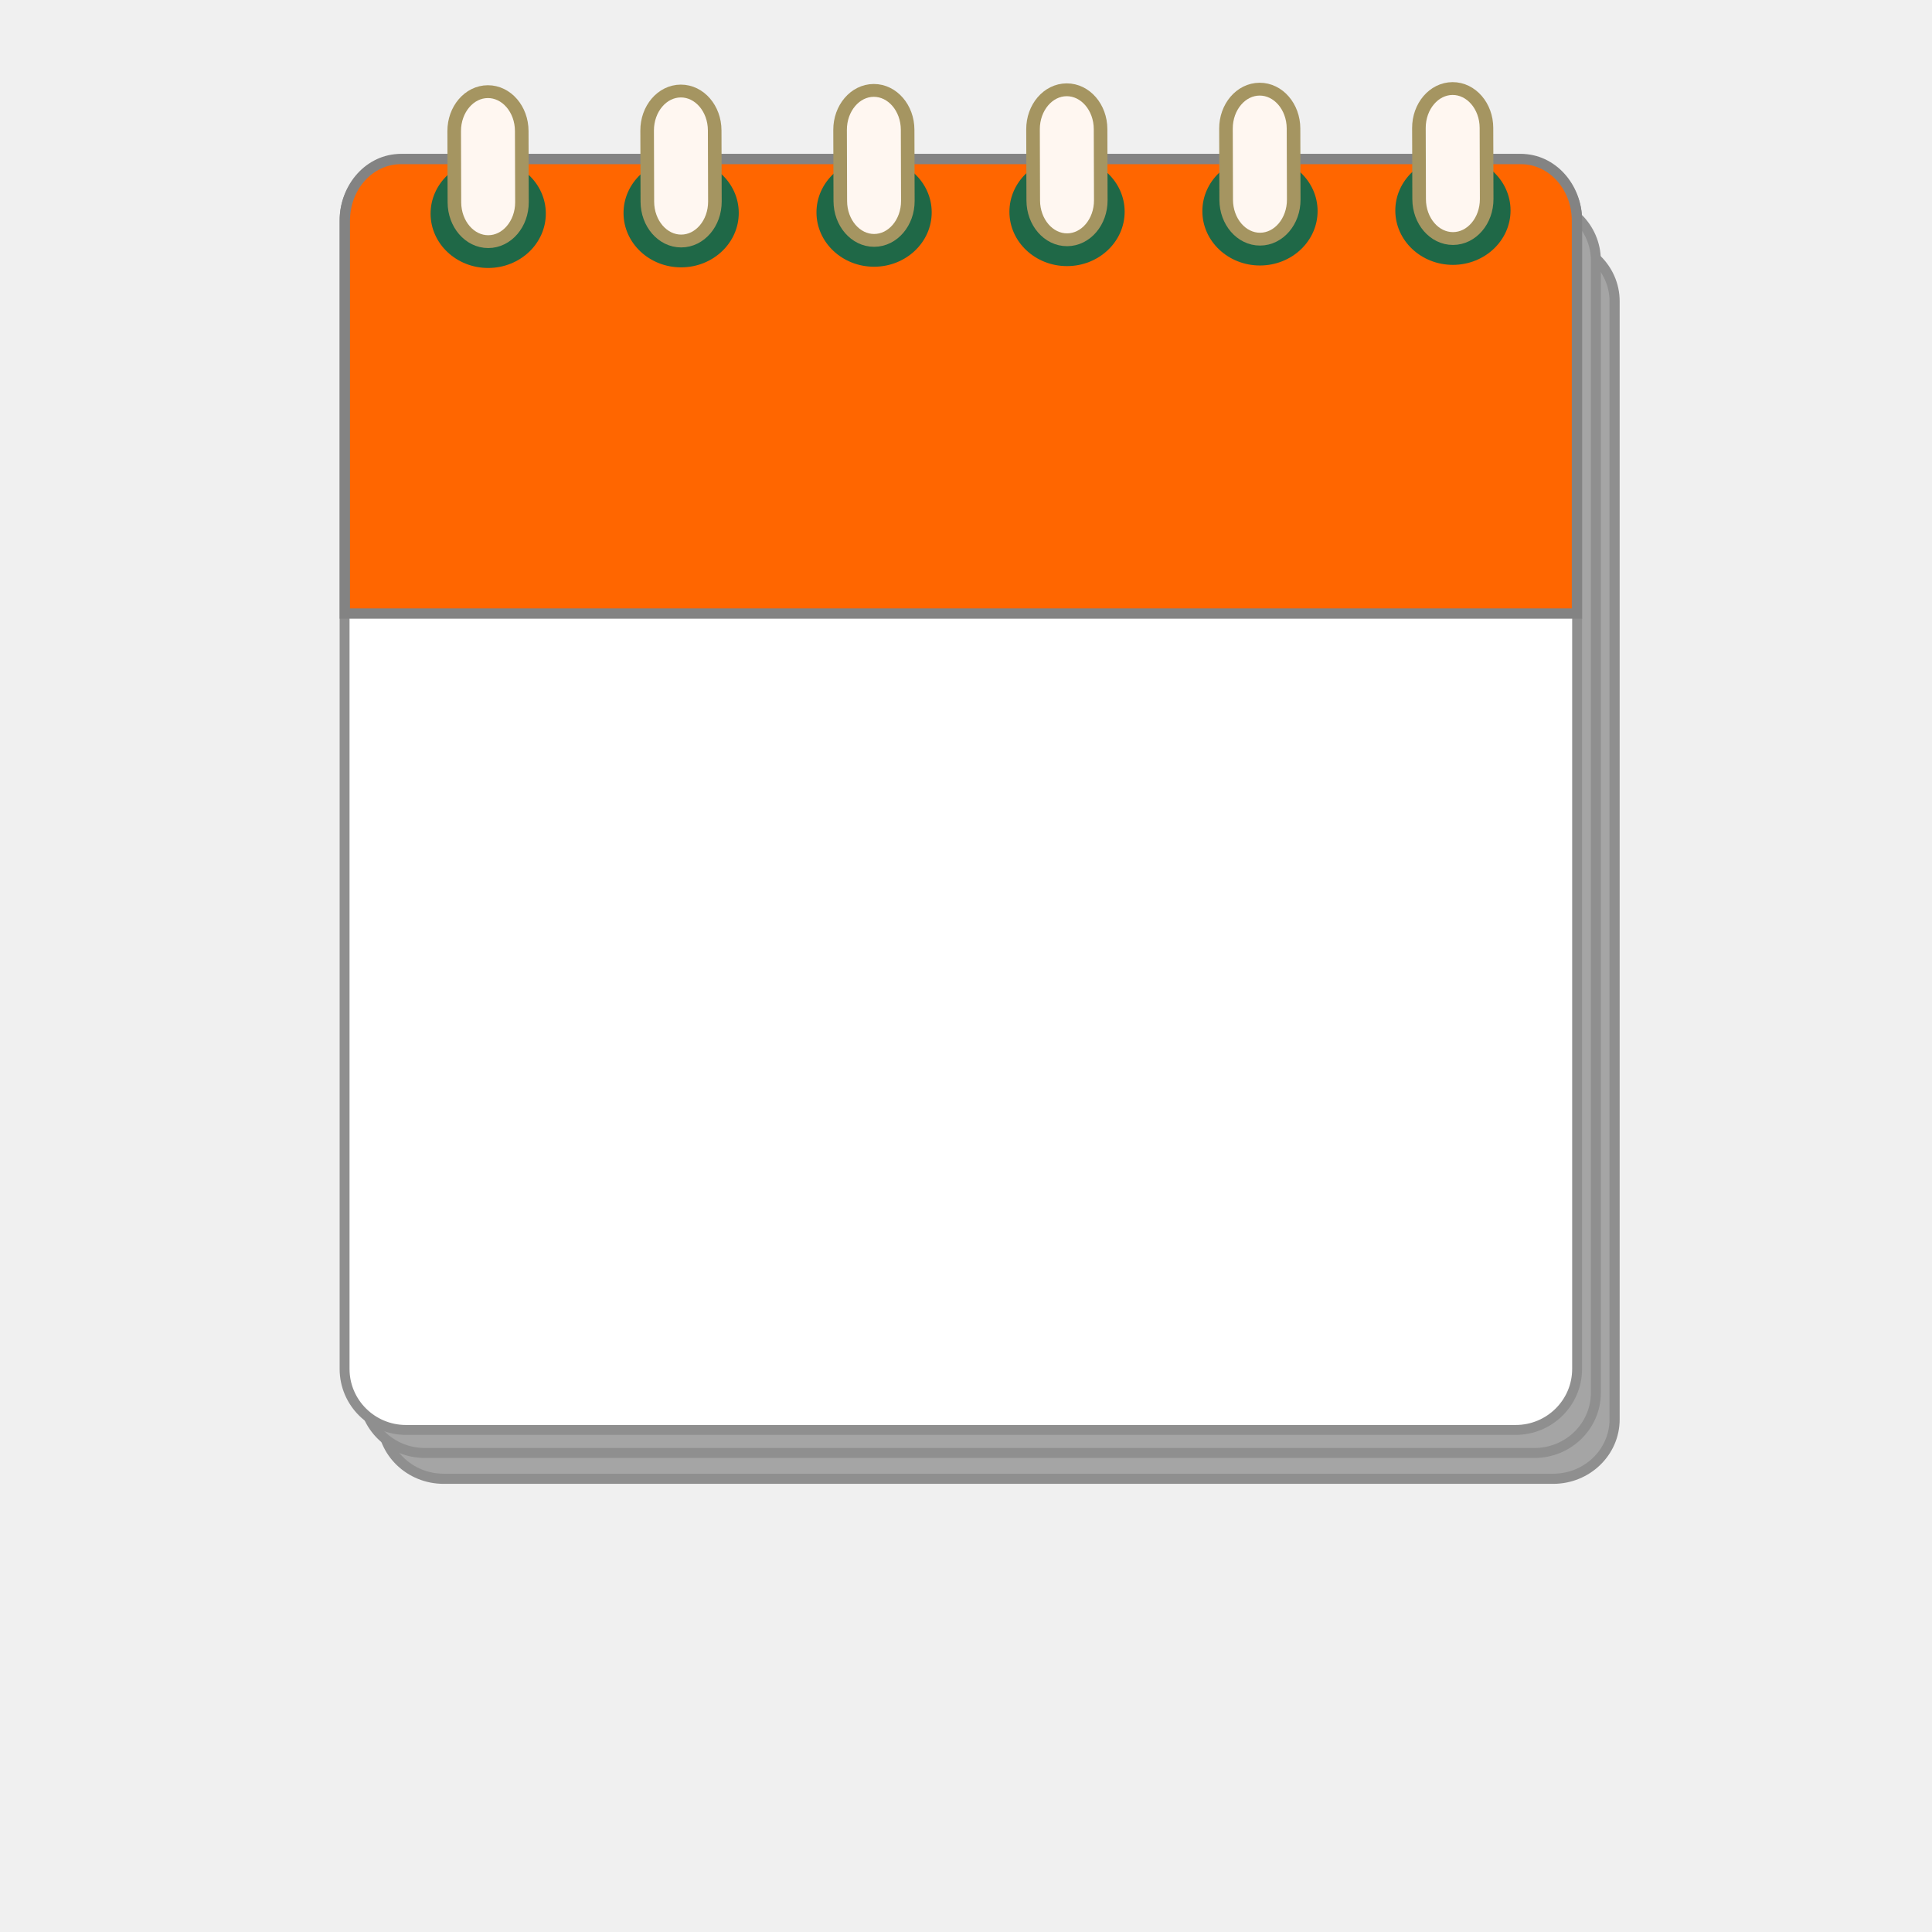
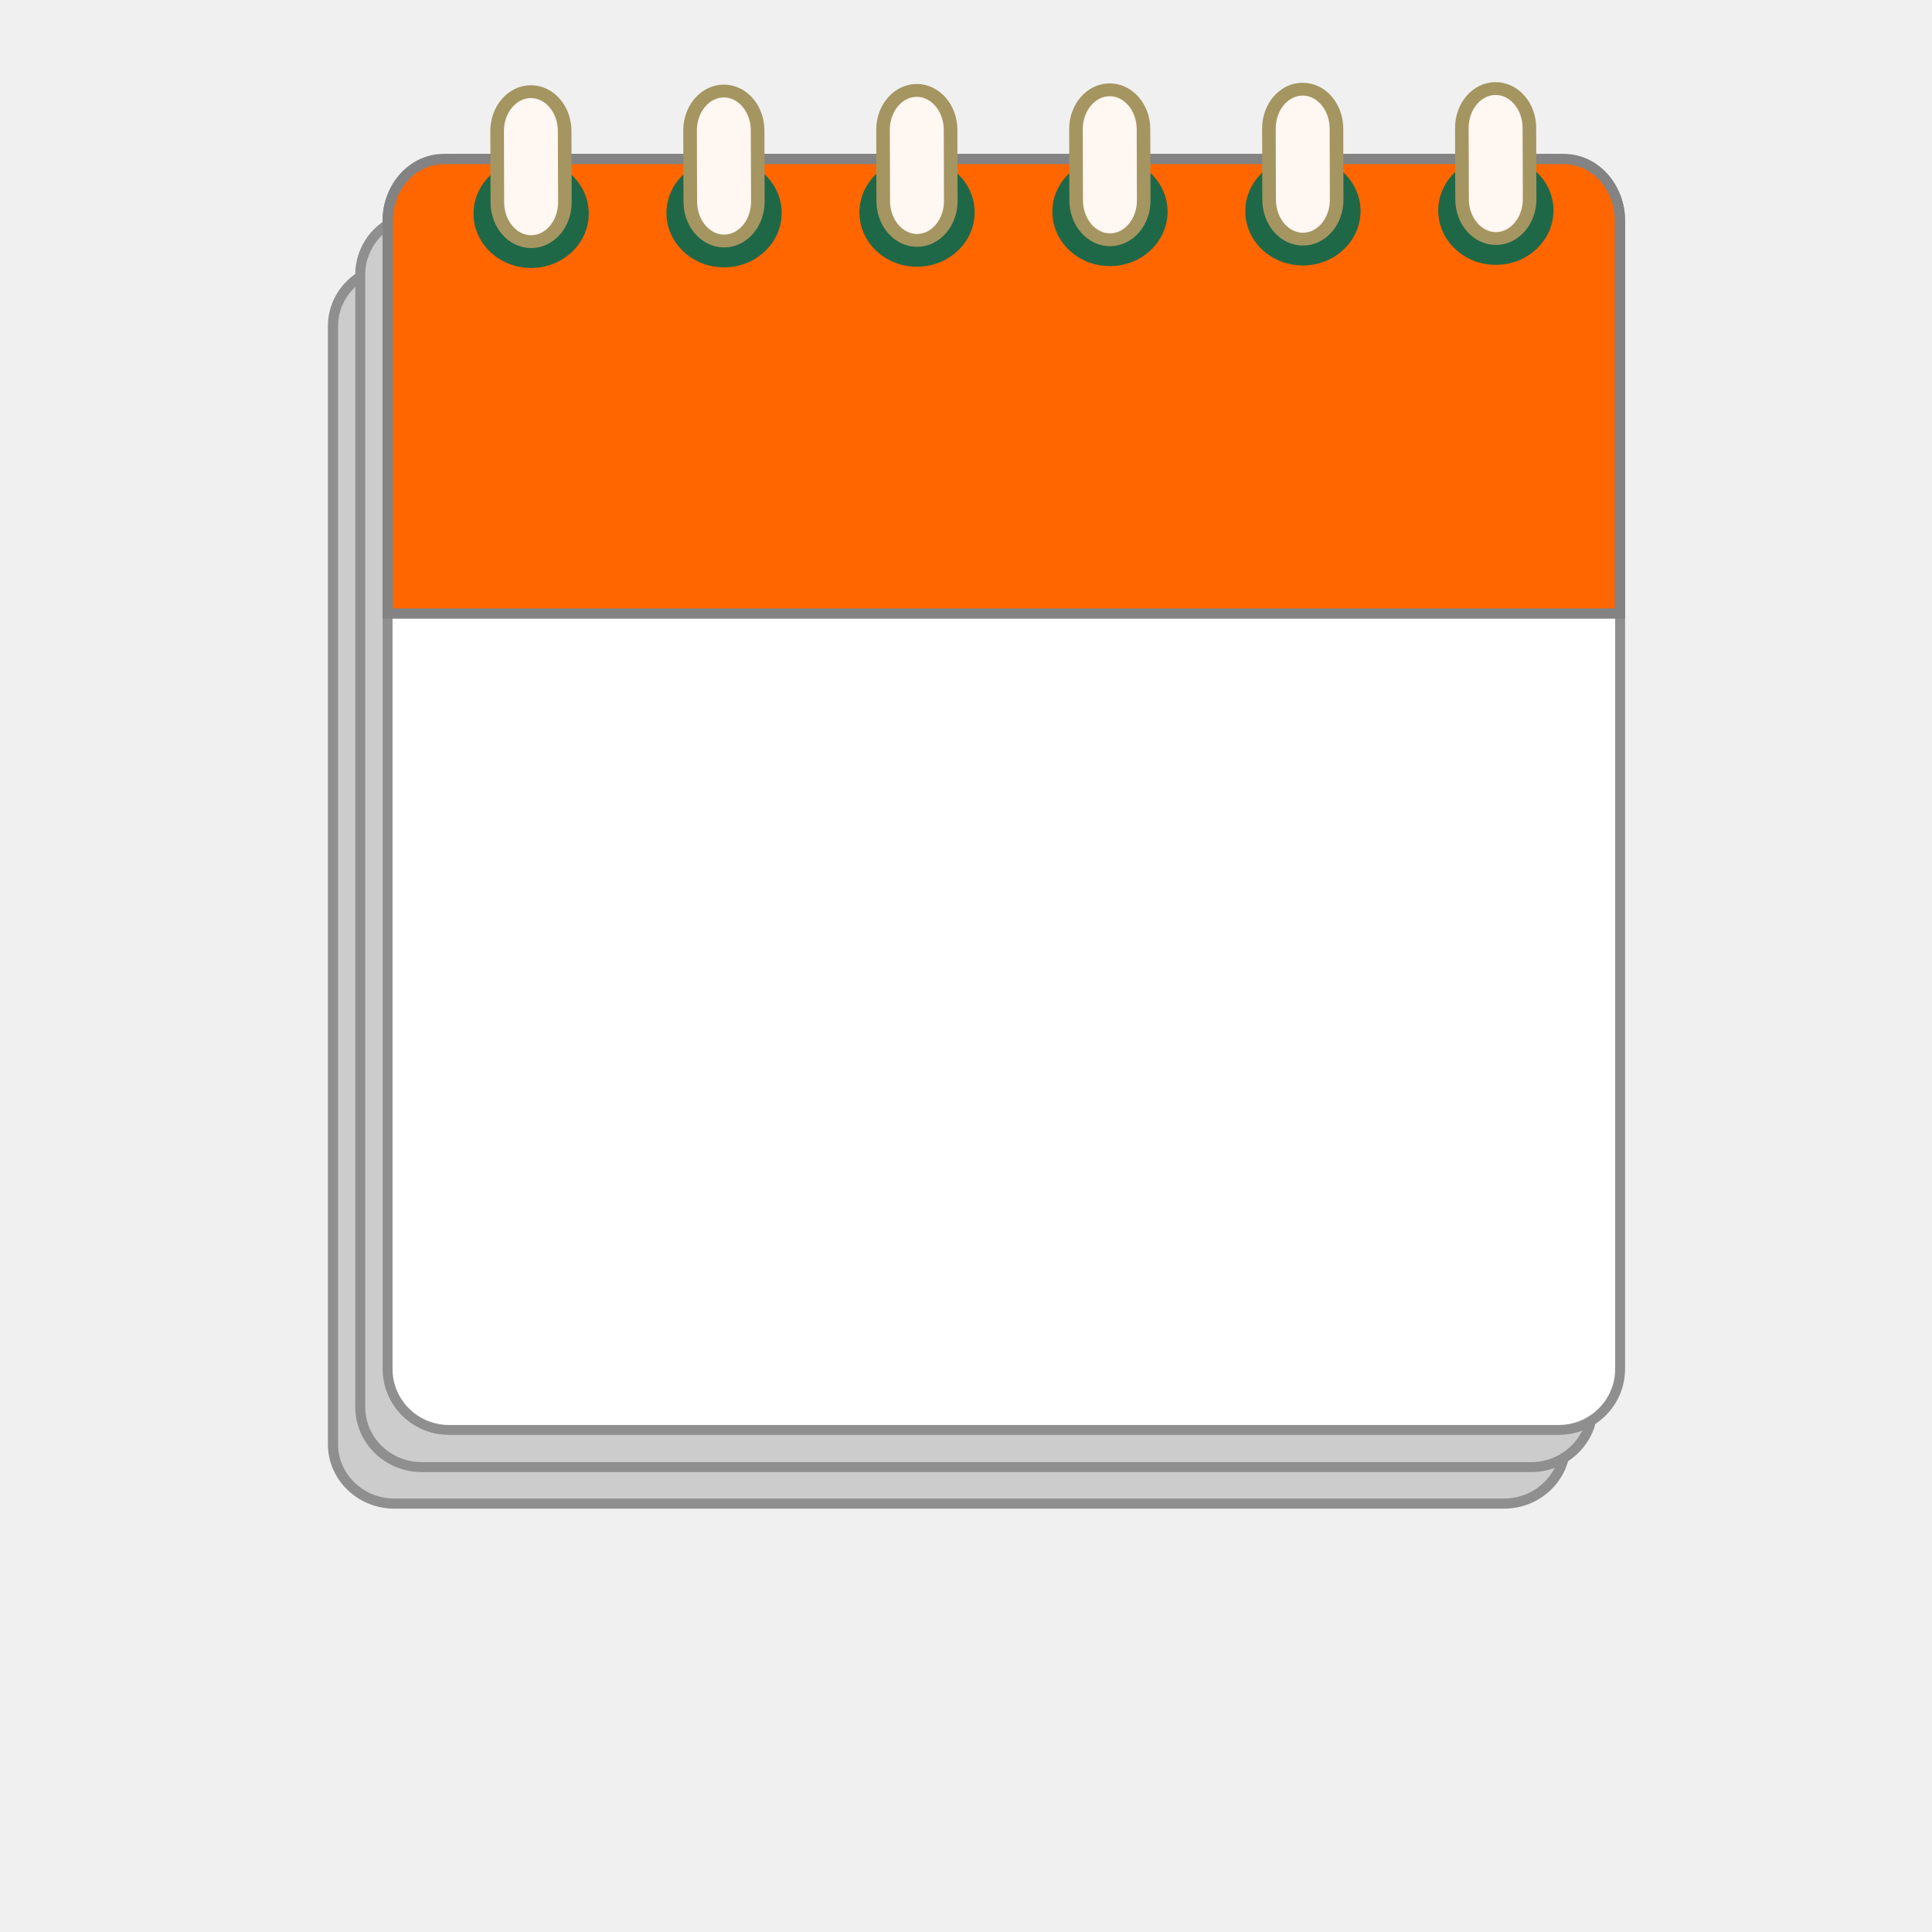
<svg xmlns="http://www.w3.org/2000/svg" width="90" height="90" viewBox="0 0 23.812 23.812" version="1.1" id="svg2787">
  <defs id="defs2784">
    <mask maskUnits="userSpaceOnUse" id="mask10222">
      <circle style="fill:#ffffff;fill-opacity:1;fill-rule:evenodd;stroke-width:0.224" id="circle10224" cx="13.229" cy="14.817" r="11" />
    </mask>
  </defs>
  <g id="layer1">
-     <rect style="fill:#a5a5a5;fill-opacity:1;stroke:#8f8f8f;stroke-width:0.125;stroke-linecap:square;stroke-miterlimit:8;stroke-dasharray:none;stroke-opacity:1;paint-order:fill markers stroke;stop-color:#000000" id="rect10449" width="15.189" height="15.245" x="4.711" y="2.981" rx="0.757" ry="0.732" />
-     <rect style="fill:#a5a5a5;fill-opacity:1;stroke:#8f8f8f;stroke-width:0.123;stroke-linecap:square;stroke-miterlimit:8;stroke-dasharray:none;stroke-opacity:1;paint-order:fill markers stroke;stop-color:#000000" id="rect10449-7" width="15.19" height="15.439" x="4.479" y="-17.908" rx="0.757" ry="0.741" transform="scale(1,-1)" />
-     <rect style="fill:#ffffff;fill-opacity:1;stroke:#8f8f8f;stroke-width:0.122;stroke-linecap:square;stroke-miterlimit:8;stroke-dasharray:none;stroke-opacity:1;paint-order:fill markers stroke;stop-color:#000000" id="rect10449-7-0" width="15.191" height="15.666" x="4.247" y="-17.624" rx="0.757" ry="0.752" transform="scale(1,-1)" />
-     <path id="rect10449-7-0-1" style="fill:#ff6600;fill-opacity:1;stroke:#838383;stroke-width:0.127;stroke-linecap:square;stroke-miterlimit:8;stroke-dasharray:none;stroke-opacity:1;paint-order:fill markers stroke;stop-color:#000000" d="m 4.941,1.96 c -0.383,0 -0.691,0.339 -0.691,0.761 V 7.562 H 19.436 V 2.721 c 0,-0.421 -0.308,-0.761 -0.691,-0.761 z" />
-     <g id="g10343" transform="matrix(0.7595116,0,0,0.778906,2.147172,-1.216439)">
+     <rect style="fill:#cccccc;fill-opacity:1;stroke:#8f8f8f;stroke-width:0.125;stroke-linecap:square;stroke-miterlimit:8;stroke-dasharray:none;stroke-opacity:1;paint-order:fill markers stroke;stop-color:#000000" id="rect10449" width="15.189" height="15.245" x="4.104" y="3.287" rx="0.757" ry="0.732" />
+     <rect style="fill:#cccccc;fill-opacity:1;stroke:#8f8f8f;stroke-width:0.123;stroke-linecap:square;stroke-miterlimit:8;stroke-dasharray:none;stroke-opacity:1;paint-order:fill markers stroke;stop-color:#000000" id="rect10449-7" width="15.19" height="15.439" x="4.44" y="-18.082" rx="0.757" ry="0.741" transform="scale(1,-1)" />
+     <rect style="fill:#ffffff;fill-opacity:1;stroke:#8f8f8f;stroke-width:0.122;stroke-linecap:square;stroke-miterlimit:8;stroke-dasharray:none;stroke-opacity:1;paint-order:fill markers stroke;stop-color:#000000" id="rect10449-7-0" width="15.191" height="15.666" x="4.777" y="-17.624" rx="0.757" ry="0.752" transform="scale(1,-1)" />
+     <path id="rect10449-7-0-1" style="fill:#ff6600;fill-opacity:1;stroke:#838383;stroke-width:0.127;stroke-linecap:square;stroke-miterlimit:8;stroke-dasharray:none;stroke-opacity:1;paint-order:fill markers stroke;stop-color:#000000" d="m 5.47,1.96 c -0.383,0 -0.691,0.339 -0.691,0.761 V 7.562 H 19.965 V 2.721 c 0,-0.421 -0.308,-0.761 -0.691,-0.761 z" />
+     <g id="g10343" transform="matrix(0.7595116,0,0,0.778906,2.676338,-1.216439)">
      <g id="g45070" transform="matrix(0.00175636,0.5593553,-0.6079074,0.00190881,30.3903,1.470333)" style="stroke-width:1.37">
        <circle style="fill:#1f6847;fill-opacity:1;fill-rule:evenodd;stroke-width:0.45" id="path39952" cx="6.064" cy="15.875" r="1.538" />
        <rect style="fill:#fff7f1;fill-opacity:1;fill-rule:evenodd;stroke:#a59561;stroke-width:0.363;stroke-dasharray:none;stroke-opacity:1" id="rect36147" width="4.243" height="1.803" x="2.614" y="14.973" rx="1.115" ry="0.929" />
      </g>
      <g id="g45070-3" transform="matrix(0.00175636,0.5593553,-0.6079074,0.00190881,27.25927,1.480164)" style="stroke-width:1.37">
        <circle style="fill:#1f6847;fill-opacity:1;fill-rule:evenodd;stroke-width:0.45" id="path39952-3" cx="6.064" cy="15.875" r="1.538" />
        <rect style="fill:#fff7f1;fill-opacity:1;fill-rule:evenodd;stroke:#a59561;stroke-width:0.363;stroke-dasharray:none;stroke-opacity:1" id="rect36147-1" width="4.243" height="1.803" x="2.614" y="14.973" rx="1.115" ry="0.929" />
      </g>
      <g id="g45070-4" transform="matrix(0.00175636,0.5593553,-0.6079074,0.00190881,24.12825,1.489996)" style="stroke-width:1.37">
        <circle style="fill:#1f6847;fill-opacity:1;fill-rule:evenodd;stroke-width:0.45" id="path39952-6" cx="6.064" cy="15.875" r="1.538" />
        <rect style="fill:#fff7f1;fill-opacity:1;fill-rule:evenodd;stroke:#a59561;stroke-width:0.363;stroke-dasharray:none;stroke-opacity:1" id="rect36147-18" width="4.243" height="1.803" x="2.614" y="14.973" rx="1.115" ry="0.929" />
      </g>
      <g id="g45070-0" transform="matrix(0.00175636,0.5593553,-0.6079074,0.00190881,20.99722,1.499827)" style="stroke-width:1.37">
        <circle style="fill:#1f6847;fill-opacity:1;fill-rule:evenodd;stroke-width:0.45" id="path39952-32" cx="6.064" cy="15.875" r="1.538" />
        <rect style="fill:#fff7f1;fill-opacity:1;fill-rule:evenodd;stroke:#a59561;stroke-width:0.363;stroke-dasharray:none;stroke-opacity:1" id="rect36147-6" width="4.243" height="1.803" x="2.614" y="14.973" rx="1.115" ry="0.929" />
      </g>
      <g id="g45070-8" transform="matrix(0.00175636,0.5593553,-0.6079074,0.00190881,17.8662,1.509659)" style="stroke-width:1.37">
        <circle style="fill:#1f6847;fill-opacity:1;fill-rule:evenodd;stroke-width:0.45" id="path39952-65" cx="6.064" cy="15.875" r="1.538" />
        <rect style="fill:#fff7f1;fill-opacity:1;fill-rule:evenodd;stroke:#a59561;stroke-width:0.363;stroke-dasharray:none;stroke-opacity:1" id="rect36147-8" width="4.243" height="1.803" x="2.614" y="14.973" rx="1.115" ry="0.929" />
      </g>
      <g id="g45070-2" transform="matrix(0.00175636,0.5593553,-0.6079074,0.00190881,14.73517,1.519489)" style="stroke-width:1.37">
        <circle style="fill:#1f6847;fill-opacity:1;fill-rule:evenodd;stroke-width:0.45" id="path39952-8" cx="6.064" cy="15.875" r="1.538" />
        <rect style="fill:#fff7f1;fill-opacity:1;fill-rule:evenodd;stroke:#a59561;stroke-width:0.363;stroke-dasharray:none;stroke-opacity:1" id="rect36147-9" width="4.243" height="1.803" x="2.614" y="14.973" rx="1.115" ry="0.929" />
      </g>
    </g>
  </g>
</svg>
